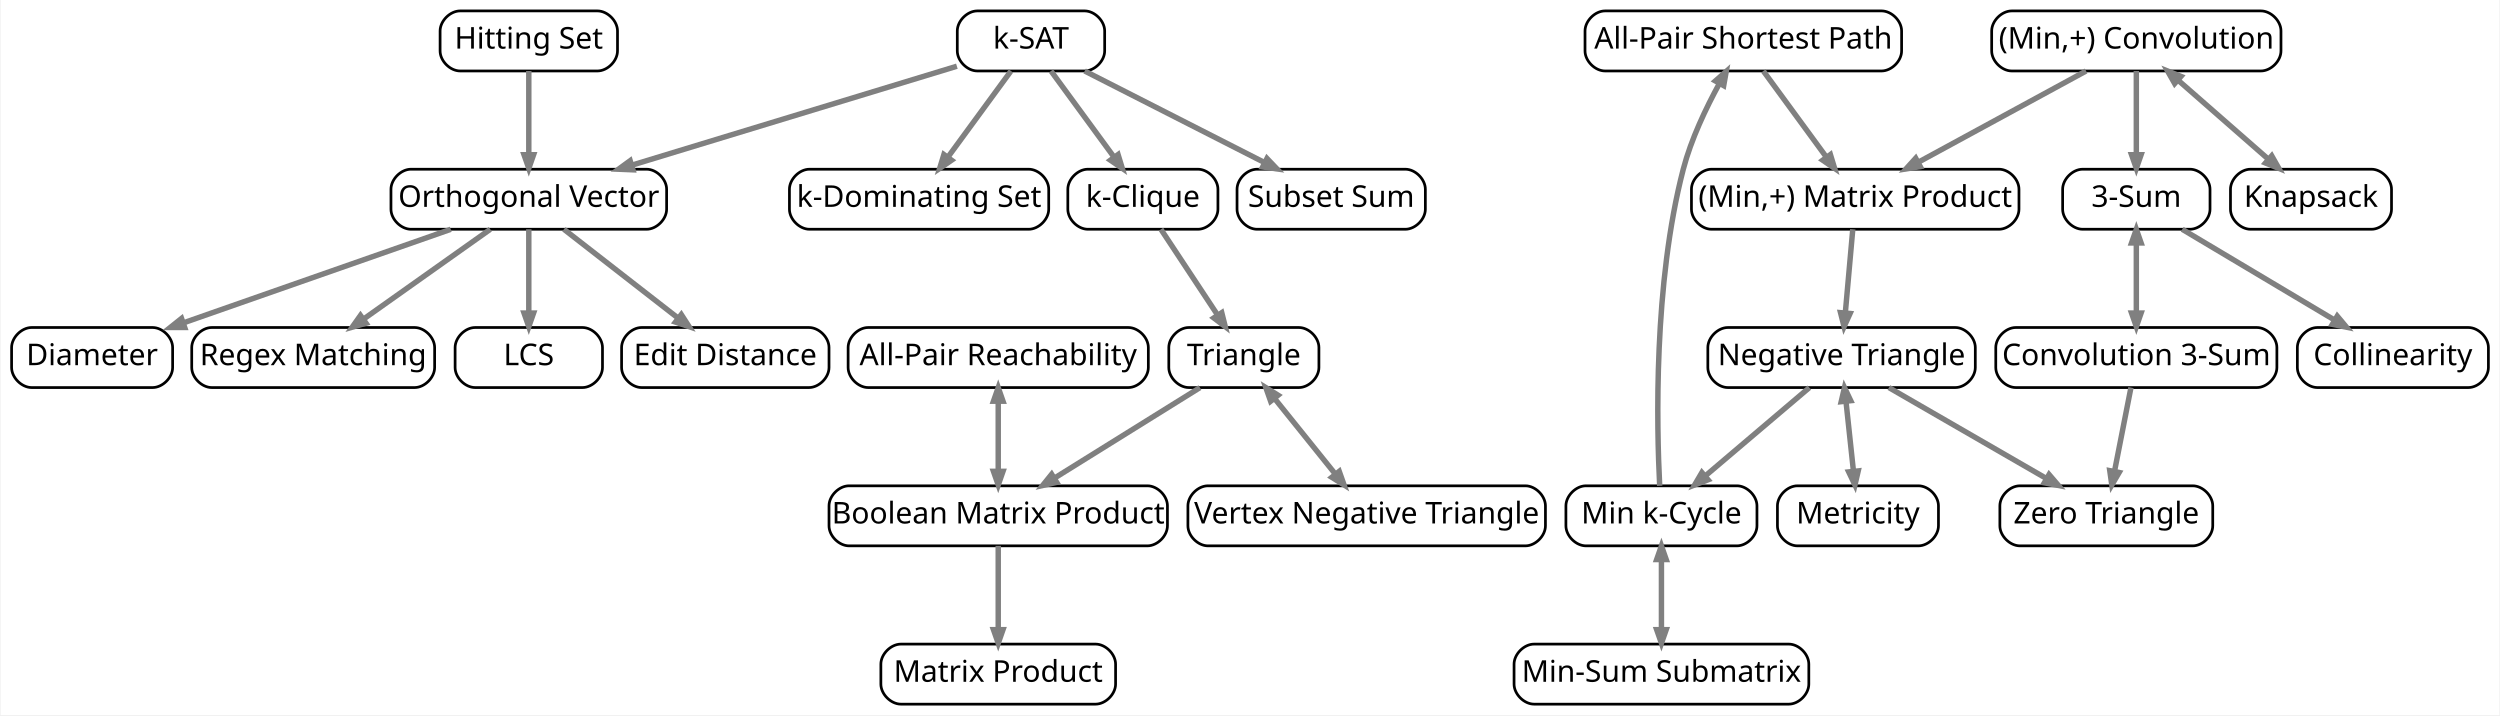
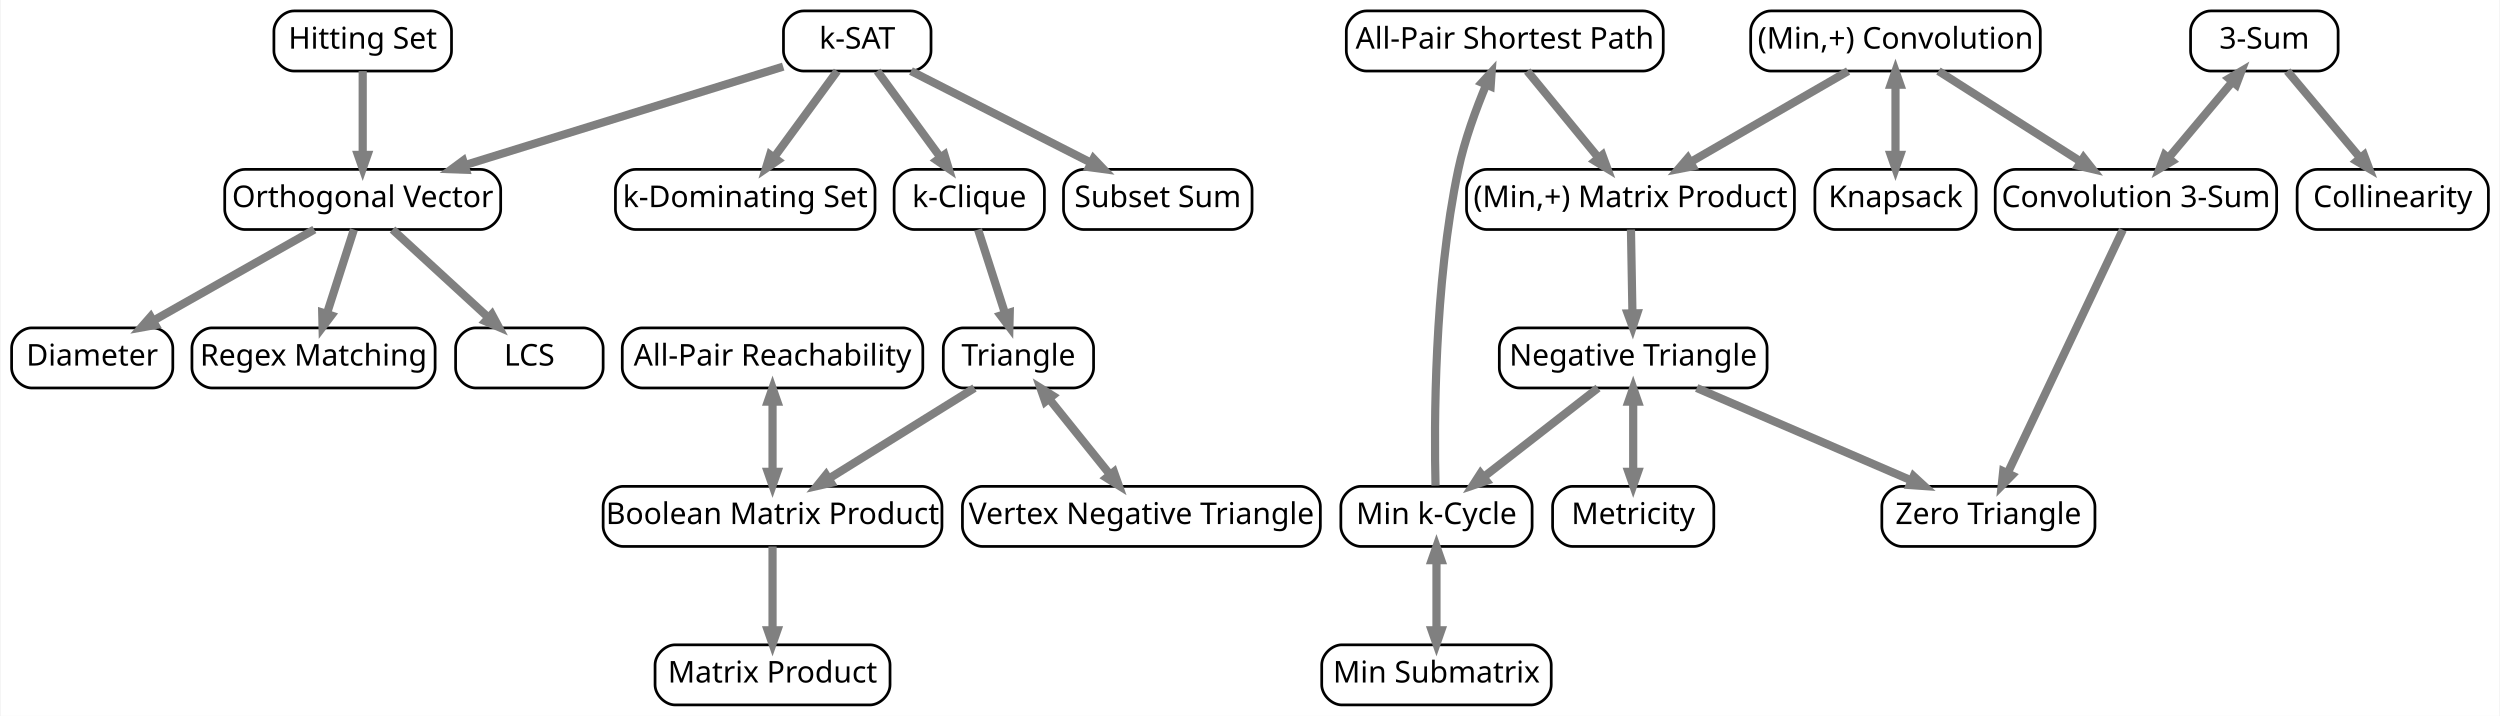
- <svg xmlns="http://www.w3.org/2000/svg" xmlns:xlink="http://www.w3.org/1999/xlink" width="916pt" height="262pt" viewBox="0.00 0.00 915.50 262.00">
+ <svg xmlns="http://www.w3.org/2000/svg" xmlns:xlink="http://www.w3.org/1999/xlink" width="915pt" height="262pt" viewBox="0.00 0.00 914.50 262.00">
  <g id="graph0" class="graph" transform="scale(1 1) rotate(0) translate(4 258)">
-     <polygon fill="white" stroke="transparent" points="-4,4 -4,-258 911.5,-258 911.5,4 -4,4" />
+     <polygon fill="white" stroke="transparent" points="-4,4 -4,-258 910.5,-258 910.5,4 -4,4" />
    <g id="node1" class="node">
-       <path fill="none" stroke="black" d="M393.17,-254C393.17,-254 353.83,-254 353.83,-254 350.17,-254 346.5,-250.33 346.5,-246.67 346.5,-246.67 346.5,-239.33 346.5,-239.33 346.5,-235.67 350.17,-232 353.83,-232 353.83,-232 393.17,-232 393.17,-232 396.83,-232 400.5,-235.67 400.5,-239.33 400.5,-239.33 400.5,-246.67 400.5,-246.67 400.5,-250.33 396.83,-254 393.17,-254" />
-       <text text-anchor="middle" x="373.5" y="-240.2" font-family="Gentium Basic" font-size="11.00">k-SAT</text>
+       <path fill="none" stroke="black" d="M329.17,-254C329.17,-254 289.83,-254 289.83,-254 286.17,-254 282.5,-250.33 282.5,-246.67 282.5,-246.67 282.5,-239.33 282.5,-239.33 282.5,-235.67 286.17,-232 289.83,-232 289.83,-232 329.17,-232 329.17,-232 332.83,-232 336.5,-235.67 336.5,-239.33 336.5,-239.33 336.5,-246.67 336.5,-246.67 336.5,-250.33 332.83,-254 329.17,-254" />
+       <text text-anchor="middle" x="309.5" y="-240.2" font-family="Gentium Basic" font-size="11.00">k-SAT</text>
    </g>
    <g id="node2" class="node">
-       <path fill="none" stroke="black" d="M232.67,-196C232.67,-196 146.33,-196 146.33,-196 142.67,-196 139,-192.33 139,-188.67 139,-188.67 139,-181.33 139,-181.33 139,-177.67 142.67,-174 146.33,-174 146.33,-174 232.67,-174 232.67,-174 236.33,-174 240,-177.67 240,-181.33 240,-181.33 240,-188.67 240,-188.67 240,-192.33 236.33,-196 232.67,-196" />
-       <text text-anchor="middle" x="189.5" y="-182.2" font-family="Gentium Basic" font-size="11.00">Orthogonal Vector</text>
+       <path fill="none" stroke="black" d="M171.67,-196C171.67,-196 85.33,-196 85.33,-196 81.67,-196 78,-192.33 78,-188.67 78,-188.67 78,-181.33 78,-181.33 78,-177.67 81.67,-174 85.33,-174 85.33,-174 171.67,-174 171.67,-174 175.33,-174 179,-177.67 179,-181.33 179,-181.33 179,-188.67 179,-188.67 179,-192.33 175.33,-196 171.67,-196" />
+       <text text-anchor="middle" x="128.5" y="-182.2" font-family="Gentium Basic" font-size="11.00">Orthogonal Vector</text>
    </g>
    <g id="edge1" class="edge">
-       <path fill="none" stroke="grey" stroke-width="2" d="M346.35,-233.74C314.91,-224.17 262.9,-208.34 227.47,-197.55" />
-       <polygon fill="grey" stroke="grey" stroke-width="2" points="227.66,-195.78 222.36,-196 226.64,-199.13 227.66,-195.78" />
+       <path fill="none" stroke="grey" stroke-width="3" d="M282.4,-233.62C251.48,-224.05 200.7,-208.34 165.99,-197.6" />
+       <polygon fill="grey" stroke="grey" stroke-width="3" points="166.29,-195.86 160.99,-196.05 165.25,-199.2 166.29,-195.86" />
    </g>
    <g id="node5" class="node">
-       <path fill="none" stroke="black" d="M372.67,-196C372.67,-196 292.33,-196 292.33,-196 288.67,-196 285,-192.33 285,-188.67 285,-188.67 285,-181.33 285,-181.33 285,-177.67 288.67,-174 292.33,-174 292.33,-174 372.67,-174 372.67,-174 376.33,-174 380,-177.67 380,-181.33 380,-181.33 380,-188.67 380,-188.67 380,-192.33 376.33,-196 372.67,-196" />
-       <text text-anchor="middle" x="332.5" y="-182.2" font-family="Gentium Basic" font-size="11.00">k-Dominating Set</text>
+       <path fill="none" stroke="black" d="M308.67,-196C308.67,-196 228.33,-196 228.33,-196 224.67,-196 221,-192.33 221,-188.67 221,-188.67 221,-181.33 221,-181.33 221,-177.67 224.67,-174 228.33,-174 228.33,-174 308.67,-174 308.67,-174 312.33,-174 316,-177.67 316,-181.33 316,-181.33 316,-188.67 316,-188.67 316,-192.33 312.33,-196 308.67,-196" />
+       <text text-anchor="middle" x="268.5" y="-182.2" font-family="Gentium Basic" font-size="11.00">k-Dominating Set</text>
    </g>
    <g id="edge2" class="edge">
-       <path fill="none" stroke="grey" stroke-width="2" d="M366.17,-231.99C359.72,-223.18 350.26,-210.25 343,-200.34" />
-       <polygon fill="grey" stroke="grey" stroke-width="2" points="344.41,-199.3 340.04,-196.3 341.59,-201.37 344.41,-199.3" />
+       <path fill="none" stroke="grey" stroke-width="3" d="M302.17,-231.99C295.72,-223.18 286.26,-210.25 279,-200.34" />
+       <polygon fill="grey" stroke="grey" stroke-width="3" points="280.41,-199.3 276.04,-196.3 277.59,-201.37 280.41,-199.3" />
    </g>
    <g id="node6" class="node">
-       <path fill="none" stroke="black" d="M434.67,-196C434.67,-196 394.33,-196 394.33,-196 390.67,-196 387,-192.33 387,-188.67 387,-188.67 387,-181.33 387,-181.33 387,-177.67 390.67,-174 394.33,-174 394.33,-174 434.67,-174 434.67,-174 438.33,-174 442,-177.67 442,-181.33 442,-181.33 442,-188.67 442,-188.67 442,-192.33 438.33,-196 434.67,-196" />
-       <text text-anchor="middle" x="414.5" y="-182.2" font-family="Gentium Basic" font-size="11.00">k-Clique</text>
+       <path fill="none" stroke="black" d="M370.67,-196C370.67,-196 330.33,-196 330.33,-196 326.67,-196 323,-192.33 323,-188.67 323,-188.67 323,-181.33 323,-181.33 323,-177.67 326.67,-174 330.33,-174 330.33,-174 370.67,-174 370.67,-174 374.33,-174 378,-177.67 378,-181.33 378,-181.33 378,-188.67 378,-188.67 378,-192.33 374.33,-196 370.67,-196" />
+       <text text-anchor="middle" x="350.5" y="-182.2" font-family="Gentium Basic" font-size="11.00">k-Clique</text>
    </g>
    <g id="edge3" class="edge">
-       <path fill="none" stroke="grey" stroke-width="2" d="M380.83,-231.99C387.28,-223.18 396.74,-210.25 404,-200.34" />
-       <polygon fill="grey" stroke="grey" stroke-width="2" points="405.41,-201.37 406.96,-196.3 402.59,-199.3 405.41,-201.37" />
+       <path fill="none" stroke="grey" stroke-width="3" d="M316.83,-231.99C323.28,-223.18 332.74,-210.25 340,-200.34" />
+       <polygon fill="grey" stroke="grey" stroke-width="3" points="341.41,-201.37 342.96,-196.3 338.59,-199.3 341.41,-201.37" />
    </g>
    <g id="node7" class="node">
-       <path fill="none" stroke="black" d="M510.67,-196C510.67,-196 456.33,-196 456.33,-196 452.67,-196 449,-192.33 449,-188.67 449,-188.67 449,-181.33 449,-181.33 449,-177.67 452.67,-174 456.33,-174 456.33,-174 510.67,-174 510.67,-174 514.33,-174 518,-177.67 518,-181.33 518,-181.33 518,-188.67 518,-188.67 518,-192.33 514.33,-196 510.67,-196" />
-       <text text-anchor="middle" x="483.5" y="-182.2" font-family="Gentium Basic" font-size="11.00">Subset Sum</text>
+       <path fill="none" stroke="black" d="M446.67,-196C446.67,-196 392.33,-196 392.33,-196 388.67,-196 385,-192.33 385,-188.67 385,-188.67 385,-181.33 385,-181.33 385,-177.67 388.67,-174 392.33,-174 392.33,-174 446.67,-174 446.67,-174 450.33,-174 454,-177.67 454,-181.33 454,-181.33 454,-188.67 454,-188.67 454,-192.33 450.33,-196 446.67,-196" />
+       <text text-anchor="middle" x="419.5" y="-182.2" font-family="Gentium Basic" font-size="11.00">Subset Sum</text>
    </g>
    <g id="edge4" class="edge">
-       <path fill="none" stroke="grey" stroke-width="2" d="M393.17,-231.99C411.59,-222.61 439.18,-208.56 459.02,-198.46" />
-       <polygon fill="grey" stroke="grey" stroke-width="2" points="459.97,-199.94 463.63,-196.11 458.38,-196.82 459.97,-199.94" />
+       <path fill="none" stroke="grey" stroke-width="3" d="M329.17,-231.99C347.59,-222.61 375.18,-208.56 395.02,-198.46" />
+       <polygon fill="grey" stroke="grey" stroke-width="3" points="395.97,-199.94 399.63,-196.11 394.38,-196.82 395.97,-199.94" />
    </g>
    <g id="node10" class="node">
      <path fill="none" stroke="black" d="M51.67,-138C51.67,-138 7.33,-138 7.33,-138 3.67,-138 0,-134.33 0,-130.67 0,-130.67 0,-123.33 0,-123.33 0,-119.67 3.67,-116 7.33,-116 7.33,-116 51.67,-116 51.67,-116 55.33,-116 59,-119.67 59,-123.33 59,-123.33 59,-130.67 59,-130.67 59,-134.33 55.33,-138 51.67,-138" />
      <text text-anchor="middle" x="29.5" y="-124.2" font-family="Gentium Basic" font-size="11.00">Diameter</text>
    </g>
    <g id="edge7" class="edge">
      <g id="a_edge7">
        <a xlink:href="OV-diameter" target="_top">
-           <path fill="none" stroke="grey" stroke-width="2" d="M160.9,-173.99C133.45,-164.38 92.01,-149.88 63.03,-139.73" />
-           <polygon fill="grey" stroke="grey" stroke-width="2" points="63.42,-138.02 58.13,-138.02 62.27,-141.32 63.42,-138.02" />
+           <path fill="none" stroke="grey" stroke-width="3" d="M110.8,-173.99C94.29,-164.65 69.6,-150.68 51.76,-140.59" />
+           <polygon fill="grey" stroke="grey" stroke-width="3" points="52.59,-139.05 47.38,-138.11 50.87,-142.1 52.59,-139.05" />
        </a>
      </g>
    </g>
    <g id="node11" class="node">
      <path fill="none" stroke="black" d="M147.67,-138C147.67,-138 73.33,-138 73.33,-138 69.67,-138 66,-134.33 66,-130.67 66,-130.67 66,-123.33 66,-123.33 66,-119.67 69.67,-116 73.33,-116 73.33,-116 147.67,-116 147.67,-116 151.33,-116 155,-119.67 155,-123.33 155,-123.33 155,-130.67 155,-130.67 155,-134.33 151.33,-138 147.67,-138" />
      <text text-anchor="middle" x="110.5" y="-124.2" font-family="Gentium Basic" font-size="11.00">Regex Matching</text>
    </g>
    <g id="edge8" class="edge">
      <g id="a_edge8">
        <a xlink:href="OV-regex" target="_top">
-           <path fill="none" stroke="grey" stroke-width="2" d="M175.38,-173.99C162.43,-164.81 143.16,-151.15 128.99,-141.11" />
-           <polygon fill="grey" stroke="grey" stroke-width="2" points="129.86,-139.58 124.77,-138.11 127.83,-142.43 129.86,-139.58" />
+           <path fill="none" stroke="grey" stroke-width="3" d="M125.28,-173.99C122.53,-165.42 118.52,-152.94 115.37,-143.15" />
+           <polygon fill="grey" stroke="grey" stroke-width="3" points="117.01,-142.53 113.81,-138.3 113.68,-143.6 117.01,-142.53" />
        </a>
      </g>
    </g>
    <g id="node12" class="node">
      <path fill="none" stroke="black" d="M209.17,-138C209.17,-138 169.83,-138 169.83,-138 166.17,-138 162.5,-134.33 162.5,-130.67 162.5,-130.67 162.5,-123.33 162.5,-123.33 162.5,-119.67 166.17,-116 169.83,-116 169.83,-116 209.17,-116 209.17,-116 212.83,-116 216.5,-119.67 216.5,-123.33 216.5,-123.33 216.5,-130.67 216.5,-130.67 216.5,-134.33 212.83,-138 209.17,-138" />
      <text text-anchor="middle" x="189.5" y="-124.2" font-family="Gentium Basic" font-size="11.00">LCS</text>
    </g>
    <g id="edge9" class="edge">
-       <path fill="none" stroke="grey" stroke-width="2" d="M189.5,-173.99C189.5,-165.49 189.5,-153.17 189.5,-143.42" />
-       <polygon fill="grey" stroke="grey" stroke-width="2" points="191.25,-143.3 189.5,-138.3 187.75,-143.3 191.25,-143.3" />
+       <path fill="none" stroke="grey" stroke-width="3" d="M139.41,-173.99C149.17,-165.02 163.59,-151.79 174.45,-141.82" />
+       <polygon fill="grey" stroke="grey" stroke-width="3" points="175.78,-142.97 178.28,-138.3 173.41,-140.4 175.78,-142.97" />
+     </g>
+     <g id="node3" class="node">
+       <path fill="none" stroke="black" d="M597.17,-254C597.17,-254 495.83,-254 495.83,-254 492.17,-254 488.5,-250.33 488.5,-246.67 488.5,-246.67 488.5,-239.33 488.5,-239.33 488.5,-235.67 492.17,-232 495.83,-232 495.83,-232 597.17,-232 597.17,-232 600.83,-232 604.5,-235.67 604.5,-239.33 604.5,-239.33 604.5,-246.67 604.5,-246.67 604.5,-250.33 600.83,-254 597.17,-254" />
+       <text text-anchor="middle" x="546.5" y="-240.2" font-family="Gentium Basic" font-size="11.00">All-Pair Shortest Path</text>
+     </g>
+     <g id="node15" class="node">
+       <path fill="none" stroke="black" d="M645.17,-196C645.17,-196 539.83,-196 539.83,-196 536.17,-196 532.5,-192.33 532.5,-188.67 532.5,-188.67 532.5,-181.33 532.5,-181.33 532.5,-177.67 536.17,-174 539.83,-174 539.83,-174 645.17,-174 645.17,-174 648.83,-174 652.5,-177.67 652.5,-181.33 652.5,-181.33 652.5,-188.67 652.5,-188.67 652.5,-192.33 648.83,-196 645.17,-196" />
+       <text text-anchor="middle" x="592.5" y="-182.2" font-family="Gentium Basic" font-size="11.00">(Min,+) Matrix Product</text>
+     </g>
+     <g id="edge10" class="edge">
+       <g id="a_edge10">
+         <a xlink:href="APSP-minplus" target="_top">
+           <path fill="none" stroke="grey" stroke-width="3" d="M554.72,-231.99C561.96,-223.18 572.58,-210.25 580.72,-200.34" />
+           <polygon fill="grey" stroke="grey" stroke-width="3" points="582.21,-201.28 584.04,-196.3 579.51,-199.06 582.21,-201.28" />
+         </a>
+       </g>
+     </g>
+     <g id="node4" class="node">
+       <path fill="none" stroke="black" d="M844.17,-254C844.17,-254 804.83,-254 804.83,-254 801.17,-254 797.5,-250.33 797.5,-246.67 797.5,-246.67 797.5,-239.33 797.5,-239.33 797.5,-235.67 801.17,-232 804.83,-232 804.83,-232 844.17,-232 844.17,-232 847.83,-232 851.5,-235.67 851.5,-239.33 851.5,-239.33 851.5,-246.67 851.5,-246.67 851.5,-250.33 847.83,-254 844.17,-254" />
+       <text text-anchor="middle" x="824.5" y="-240.2" font-family="Gentium Basic" font-size="11.00">3-Sum</text>
+     </g>
+     <g id="node25" class="node">
+       <path fill="none" stroke="black" d="M821.67,-196C821.67,-196 733.33,-196 733.33,-196 729.67,-196 726,-192.33 726,-188.67 726,-188.67 726,-181.33 726,-181.33 726,-177.67 729.67,-174 733.33,-174 733.33,-174 821.67,-174 821.67,-174 825.33,-174 829,-177.67 829,-181.33 829,-181.33 829,-188.67 829,-188.67 829,-192.33 825.33,-196 821.67,-196" />
+       <text text-anchor="middle" x="777.5" y="-182.2" font-family="Gentium Basic" font-size="11.00">Convolution 3-Sum</text>
+     </g>
+     <g id="edge21" class="edge">
+       <g id="a_edge21">
+         <a xlink:href="3sum-conv3sum" target="_top">
+           <path fill="none" stroke="grey" stroke-width="3" d="M812.73,-227.98C805.64,-219.53 796.62,-208.78 789.48,-200.28" />
+           <polygon fill="grey" stroke="grey" stroke-width="3" points="811.54,-229.28 816.1,-231.99 814.22,-227.03 811.54,-229.28" />
+           <polygon fill="grey" stroke="grey" stroke-width="3" points="790.7,-199.01 786.15,-196.3 788.02,-201.26 790.7,-199.01" />
+         </a>
+       </g>
+     </g>
+     <g id="node26" class="node">
+       <path fill="none" stroke="black" d="M899.17,-196C899.17,-196 843.83,-196 843.83,-196 840.17,-196 836.5,-192.33 836.5,-188.67 836.5,-188.67 836.5,-181.33 836.5,-181.33 836.5,-177.67 840.17,-174 843.83,-174 843.83,-174 899.17,-174 899.17,-174 902.83,-174 906.5,-177.67 906.5,-181.33 906.5,-181.33 906.5,-188.67 906.5,-188.67 906.5,-192.33 902.83,-196 899.17,-196" />
+       <text text-anchor="middle" x="871.5" y="-182.2" font-family="Gentium Basic" font-size="11.00">Collinearity</text>
+     </g>
+     <g id="edge22" class="edge">
+       <g id="a_edge22">
+         <a xlink:href="3sum-collinearity" target="_top">
+           <path fill="none" stroke="grey" stroke-width="3" d="M832.9,-231.99C840.3,-223.18 851.15,-210.25 859.46,-200.34" />
+           <polygon fill="grey" stroke="grey" stroke-width="3" points="860.98,-201.26 862.85,-196.3 858.3,-199.01 860.98,-201.26" />
+         </a>
+       </g>
+     </g>
+     <g id="node17" class="node">
+       <path fill="none" stroke="black" d="M388.67,-138C388.67,-138 348.33,-138 348.33,-138 344.67,-138 341,-134.33 341,-130.67 341,-130.67 341,-123.33 341,-123.33 341,-119.67 344.67,-116 348.33,-116 348.33,-116 388.67,-116 388.67,-116 392.33,-116 396,-119.67 396,-123.33 396,-123.33 396,-130.67 396,-130.67 396,-134.33 392.33,-138 388.67,-138" />
+       <text text-anchor="middle" x="368.5" y="-124.2" font-family="Gentium Basic" font-size="11.00">Triangle</text>
+     </g>
+     <g id="edge5" class="edge">
+       <path fill="none" stroke="grey" stroke-width="3" d="M353.72,-173.99C356.47,-165.42 360.48,-152.94 363.63,-143.15" />
+       <polygon fill="grey" stroke="grey" stroke-width="3" points="365.32,-143.6 365.19,-138.3 361.99,-142.53 365.32,-143.6" />
+     </g>
+     <g id="node8" class="node">
+       <path fill="none" stroke="black" d="M711.67,-196C711.67,-196 667.33,-196 667.33,-196 663.67,-196 660,-192.33 660,-188.67 660,-188.67 660,-181.33 660,-181.33 660,-177.67 663.67,-174 667.33,-174 667.33,-174 711.67,-174 711.67,-174 715.33,-174 719,-177.67 719,-181.33 719,-181.33 719,-188.67 719,-188.67 719,-192.33 715.33,-196 711.67,-196" />
+       <text text-anchor="middle" x="689.5" y="-182.2" font-family="Gentium Basic" font-size="11.00">Knapsack</text>
+     </g>
+     <g id="node9" class="node">
+       <path fill="none" stroke="black" d="M153.67,-254C153.67,-254 103.33,-254 103.33,-254 99.67,-254 96,-250.33 96,-246.67 96,-246.67 96,-239.33 96,-239.33 96,-235.67 99.67,-232 103.33,-232 103.33,-232 153.67,-232 153.67,-232 157.33,-232 161,-235.67 161,-239.33 161,-239.33 161,-246.67 161,-246.67 161,-250.33 157.33,-254 153.67,-254" />
+       <text text-anchor="middle" x="128.5" y="-240.2" font-family="Gentium Basic" font-size="11.00">Hitting Set</text>
+     </g>
+     <g id="edge6" class="edge">
+       <path fill="none" stroke="grey" stroke-width="3" d="M128.5,-231.99C128.5,-223.49 128.5,-211.17 128.5,-201.42" />
+       <polygon fill="grey" stroke="grey" stroke-width="3" points="130.25,-201.3 128.5,-196.3 126.75,-201.3 130.25,-201.3" />
    </g>
    <g id="node13" class="node">
-       <path fill="none" stroke="black" d="M292.17,-138C292.17,-138 230.83,-138 230.83,-138 227.17,-138 223.5,-134.33 223.5,-130.67 223.5,-130.67 223.5,-123.33 223.5,-123.33 223.5,-119.67 227.17,-116 230.83,-116 230.83,-116 292.17,-116 292.17,-116 295.83,-116 299.5,-119.67 299.5,-123.33 299.5,-123.33 299.5,-130.67 299.5,-130.67 299.5,-134.33 295.83,-138 292.17,-138" />
-       <text text-anchor="middle" x="261.5" y="-124.2" font-family="Gentium Basic" font-size="11.00">Edit Distance</text>
-     </g>
-     <g id="edge10" class="edge">
-       <path fill="none" stroke="grey" stroke-width="2" d="M202.37,-173.99C214,-164.94 231.21,-151.56 244.07,-141.55" />
-       <polygon fill="grey" stroke="grey" stroke-width="2" points="245.38,-142.75 248.25,-138.3 243.23,-139.99 245.38,-142.75" />
-     </g>
-     <g id="node3" class="node">
-       <path fill="none" stroke="black" d="M685.17,-254C685.17,-254 583.83,-254 583.83,-254 580.17,-254 576.5,-250.33 576.5,-246.67 576.5,-246.67 576.5,-239.33 576.5,-239.33 576.5,-235.67 580.17,-232 583.83,-232 583.83,-232 685.17,-232 685.17,-232 688.83,-232 692.5,-235.67 692.5,-239.33 692.5,-239.33 692.5,-246.67 692.5,-246.67 692.5,-250.33 688.83,-254 685.17,-254" />
-       <text text-anchor="middle" x="634.5" y="-240.2" font-family="Gentium Basic" font-size="11.00">All-Pair Shortest Path</text>
-     </g>
-     <g id="node16" class="node">
-       <path fill="none" stroke="black" d="M728.17,-196C728.17,-196 622.83,-196 622.83,-196 619.17,-196 615.5,-192.33 615.5,-188.67 615.5,-188.67 615.5,-181.33 615.5,-181.33 615.5,-177.67 619.17,-174 622.83,-174 622.83,-174 728.17,-174 728.17,-174 731.83,-174 735.5,-177.67 735.5,-181.33 735.5,-181.33 735.5,-188.67 735.5,-188.67 735.5,-192.33 731.83,-196 728.17,-196" />
-       <text text-anchor="middle" x="675.5" y="-182.2" font-family="Gentium Basic" font-size="11.00">(Min,+) Matrix Product</text>
+       <path fill="none" stroke="black" d="M314.17,-22C314.17,-22 242.83,-22 242.83,-22 239.17,-22 235.5,-18.33 235.5,-14.67 235.5,-14.67 235.5,-7.33 235.5,-7.33 235.5,-3.67 239.17,0 242.83,0 242.83,0 314.17,0 314.17,0 317.83,0 321.5,-3.67 321.5,-7.33 321.5,-7.33 321.5,-14.67 321.5,-14.67 321.5,-18.33 317.83,-22 314.17,-22" />
+       <text text-anchor="middle" x="278.5" y="-8.2" font-family="Gentium Basic" font-size="11.00">Matrix Product</text>
+     </g>
+     <g id="node14" class="node">
+       <path fill="none" stroke="black" d="M333.17,-80C333.17,-80 223.83,-80 223.83,-80 220.17,-80 216.5,-76.33 216.5,-72.67 216.5,-72.67 216.5,-65.33 216.5,-65.33 216.5,-61.67 220.17,-58 223.83,-58 223.83,-58 333.17,-58 333.17,-58 336.83,-58 340.5,-61.67 340.5,-65.33 340.5,-65.33 340.5,-72.67 340.5,-72.67 340.5,-76.33 336.83,-80 333.17,-80" />
+       <text text-anchor="middle" x="278.5" y="-66.2" font-family="Gentium Basic" font-size="11.00">Boolean Matrix Product</text>
+     </g>
+     <g id="edge20" class="edge">
+       <g id="a_edge20">
+         <a xlink:href="BMM-MM" target="_top">
+           <path fill="none" stroke="grey" stroke-width="3" d="M278.5,-57.99C278.5,-49.49 278.5,-37.17 278.5,-27.42" />
+           <polygon fill="grey" stroke="grey" stroke-width="3" points="280.25,-27.3 278.5,-22.3 276.75,-27.3 280.25,-27.3" />
+         </a>
+       </g>
+     </g>
+     <g id="node19" class="node">
+       <path fill="none" stroke="black" d="M635.17,-138C635.17,-138 551.83,-138 551.83,-138 548.17,-138 544.5,-134.33 544.5,-130.67 544.5,-130.67 544.5,-123.33 544.5,-123.33 544.5,-119.67 548.17,-116 551.83,-116 551.83,-116 635.17,-116 635.17,-116 638.83,-116 642.5,-119.67 642.5,-123.33 642.5,-123.33 642.5,-130.67 642.5,-130.67 642.5,-134.33 638.83,-138 635.17,-138" />
+       <text text-anchor="middle" x="593.5" y="-124.2" font-family="Gentium Basic" font-size="11.00">Negative Triangle</text>
    </g>
    <g id="edge11" class="edge">
      <g id="a_edge11">
-         <a xlink:href="APSP-minplus" target="_top">
-           <path fill="none" stroke="grey" stroke-width="2" d="M641.83,-231.99C648.28,-223.18 657.74,-210.25 665,-200.34" />
-           <polygon fill="grey" stroke="grey" stroke-width="2" points="666.41,-201.37 667.96,-196.3 663.59,-199.3 666.41,-201.37" />
-         </a>
-       </g>
-     </g>
-     <g id="node4" class="node">
-       <path fill="none" stroke="black" d="M798.17,-196C798.17,-196 758.83,-196 758.83,-196 755.17,-196 751.5,-192.33 751.5,-188.67 751.5,-188.67 751.5,-181.33 751.5,-181.33 751.5,-177.67 755.17,-174 758.83,-174 758.83,-174 798.17,-174 798.17,-174 801.83,-174 805.5,-177.67 805.5,-181.33 805.5,-181.33 805.5,-188.67 805.5,-188.67 805.5,-192.33 801.83,-196 798.17,-196" />
-       <text text-anchor="middle" x="778.5" y="-182.2" font-family="Gentium Basic" font-size="11.00">3-Sum</text>
-     </g>
-     <g id="node26" class="node">
-       <path fill="none" stroke="black" d="M822.67,-138C822.67,-138 734.33,-138 734.33,-138 730.67,-138 727,-134.33 727,-130.67 727,-130.67 727,-123.33 727,-123.33 727,-119.67 730.67,-116 734.33,-116 734.33,-116 822.67,-116 822.67,-116 826.33,-116 830,-119.67 830,-123.33 830,-123.33 830,-130.67 830,-130.67 830,-134.33 826.33,-138 822.67,-138" />
-       <text text-anchor="middle" x="778.5" y="-124.2" font-family="Gentium Basic" font-size="11.00">Convolution 3-Sum</text>
-     </g>
-     <g id="edge22" class="edge">
-       <g id="a_edge22">
-         <a xlink:href="3sum-conv3sum" target="_top">
-           <path fill="none" stroke="grey" stroke-width="2" d="M778.5,-168.92C778.5,-161.04 778.5,-151.42 778.5,-143.48" />
-           <polygon fill="grey" stroke="grey" stroke-width="2" points="776.75,-168.99 778.5,-173.99 780.25,-168.99 776.75,-168.99" />
-           <polygon fill="grey" stroke="grey" stroke-width="2" points="780.25,-143.3 778.5,-138.3 776.75,-143.3 780.25,-143.3" />
-         </a>
-       </g>
-     </g>
-     <g id="node27" class="node">
-       <path fill="none" stroke="black" d="M900.17,-138C900.17,-138 844.83,-138 844.83,-138 841.17,-138 837.5,-134.33 837.5,-130.67 837.5,-130.67 837.5,-123.33 837.5,-123.33 837.5,-119.67 841.17,-116 844.83,-116 844.83,-116 900.17,-116 900.17,-116 903.83,-116 907.5,-119.67 907.5,-123.33 907.5,-123.33 907.5,-130.67 907.5,-130.67 907.5,-134.33 903.83,-138 900.17,-138" />
-       <text text-anchor="middle" x="872.5" y="-124.2" font-family="Gentium Basic" font-size="11.00">Collinearity</text>
+         <a xlink:href="minplus-negtriangle" target="_top">
+           <path fill="none" stroke="grey" stroke-width="3" d="M592.68,-173.99C592.83,-165.49 593.05,-153.17 593.22,-143.42" />
+           <polygon fill="grey" stroke="grey" stroke-width="3" points="594.98,-143.33 593.32,-138.3 591.48,-143.27 594.98,-143.33" />
+         </a>
+       </g>
+     </g>
+     <g id="node16" class="node">
+       <path fill="none" stroke="black" d="M735.17,-254C735.17,-254 643.83,-254 643.83,-254 640.17,-254 636.5,-250.33 636.5,-246.67 636.5,-246.67 636.5,-239.33 636.5,-239.33 636.5,-235.67 640.17,-232 643.83,-232 643.83,-232 735.17,-232 735.17,-232 738.83,-232 742.5,-235.67 742.5,-239.33 742.5,-239.33 742.5,-246.67 742.5,-246.67 742.5,-250.33 738.83,-254 735.17,-254" />
+       <text text-anchor="middle" x="689.5" y="-240.2" font-family="Gentium Basic" font-size="11.00">(Min,+) Convolution</text>
+     </g>
+     <g id="edge26" class="edge">
+       <g id="a_edge26">
+         <a xlink:href="minplusconv-knapsack" target="_top">
+           <path fill="none" stroke="grey" stroke-width="3" d="M689.5,-226.92C689.5,-219.04 689.5,-209.42 689.5,-201.48" />
+           <polygon fill="grey" stroke="grey" stroke-width="3" points="687.75,-226.99 689.5,-231.99 691.25,-226.99 687.75,-226.99" />
+           <polygon fill="grey" stroke="grey" stroke-width="3" points="691.25,-201.3 689.5,-196.3 687.75,-201.3 691.25,-201.3" />
+         </a>
+       </g>
+     </g>
+     <g id="edge25" class="edge">
+       <g id="a_edge25">
+         <a xlink:href="minplusconv-minplus" target="_top">
+           <path fill="none" stroke="grey" stroke-width="3" d="M672.16,-231.99C656.12,-222.73 632.2,-208.92 614.75,-198.85" />
+           <polygon fill="grey" stroke="grey" stroke-width="3" points="615.22,-197.1 610.02,-196.11 613.47,-200.13 615.22,-197.1" />
+         </a>
+       </g>
+     </g>
+     <g id="edge24" class="edge">
+       <g id="a_edge24">
+         <a xlink:href="minplusconv-conv3sum" target="_top">
+           <path fill="none" stroke="grey" stroke-width="3" d="M705.23,-231.99C719.78,-222.73 741.49,-208.92 757.31,-198.85" />
+           <polygon fill="grey" stroke="grey" stroke-width="3" points="758.33,-200.27 761.61,-196.11 756.45,-197.32 758.33,-200.27" />
+         </a>
+       </g>
+     </g>
+     <g id="edge18" class="edge">
+       <g id="a_edge18">
+         <a xlink:href="triangle-BMM" target="_top">
+           <path fill="none" stroke="grey" stroke-width="3" d="M352.41,-115.99C337.53,-106.73 315.33,-92.92 299.15,-82.85" />
+           <polygon fill="grey" stroke="grey" stroke-width="3" points="299.92,-81.27 294.75,-80.11 298.08,-84.24 299.92,-81.27" />
+         </a>
+       </g>
+     </g>
+     <g id="node18" class="node">
+       <path fill="none" stroke="black" d="M471.67,-80C471.67,-80 355.33,-80 355.33,-80 351.67,-80 348,-76.33 348,-72.67 348,-72.67 348,-65.33 348,-65.33 348,-61.67 351.67,-58 355.33,-58 355.33,-58 471.67,-58 471.67,-58 475.33,-58 479,-61.67 479,-65.33 479,-65.33 479,-72.67 479,-72.67 479,-76.33 475.33,-80 471.67,-80" />
+       <text text-anchor="middle" x="413.5" y="-66.2" font-family="Gentium Basic" font-size="11.00">Vertex Negative Triangle</text>
+     </g>
+     <g id="edge17" class="edge">
+       <g id="a_edge17">
+         <a xlink:href="triangle-vnegtriangle" target="_top">
+           <path fill="none" stroke="grey" stroke-width="3" d="M379.76,-111.98C386.56,-103.53 395.19,-92.78 402.03,-84.28" />
+           <polygon fill="grey" stroke="grey" stroke-width="3" points="378.31,-110.99 376.55,-115.99 381.04,-113.19 378.31,-110.99" />
+           <polygon fill="grey" stroke="grey" stroke-width="3" points="403.45,-85.3 405.22,-80.3 400.72,-83.11 403.45,-85.3" />
+         </a>
+       </g>
+     </g>
+     <g id="node20" class="node">
+       <path fill="none" stroke="black" d="M755.17,-80C755.17,-80 691.83,-80 691.83,-80 688.17,-80 684.5,-76.33 684.5,-72.67 684.5,-72.67 684.5,-65.33 684.5,-65.33 684.5,-61.67 688.17,-58 691.83,-58 691.83,-58 755.17,-58 755.17,-58 758.83,-58 762.5,-61.67 762.5,-65.33 762.5,-65.33 762.5,-72.67 762.5,-72.67 762.5,-76.33 758.83,-80 755.17,-80" />
+       <text text-anchor="middle" x="723.5" y="-66.2" font-family="Gentium Basic" font-size="11.00">Zero Triangle</text>
+     </g>
+     <g id="edge14" class="edge">
+       <g id="a_edge14">
+         <a xlink:href="negtriangle-zerotriangle" target="_top">
+           <path fill="none" stroke="grey" stroke-width="3" d="M616.74,-115.99C638.7,-106.53 671.67,-92.33 695.16,-82.21" />
+           <polygon fill="grey" stroke="grey" stroke-width="3" points="696.12,-83.7 700.02,-80.11 694.74,-80.48 696.12,-83.7" />
+         </a>
+       </g>
+     </g>
+     <g id="node21" class="node">
+       <path fill="none" stroke="black" d="M549.17,-80C549.17,-80 493.83,-80 493.83,-80 490.17,-80 486.5,-76.33 486.5,-72.67 486.5,-72.67 486.5,-65.33 486.5,-65.33 486.5,-61.67 490.17,-58 493.83,-58 493.83,-58 549.17,-58 549.17,-58 552.83,-58 556.5,-61.67 556.5,-65.33 556.5,-65.33 556.5,-72.67 556.5,-72.67 556.5,-76.33 552.83,-80 549.17,-80" />
+       <text text-anchor="middle" x="521.5" y="-66.2" font-family="Gentium Basic" font-size="11.00">Min k-Cycle</text>
+     </g>
+     <g id="edge12" class="edge">
+       <g id="a_edge12">
+         <a xlink:href="negtriangle-mincycle" target="_top">
+           <path fill="none" stroke="grey" stroke-width="3" d="M580.63,-115.99C569,-106.94 551.79,-93.56 538.93,-83.55" />
+           <polygon fill="grey" stroke="grey" stroke-width="3" points="539.77,-81.99 534.75,-80.3 537.62,-84.75 539.77,-81.99" />
+         </a>
+       </g>
+     </g>
+     <g id="node22" class="node">
+       <path fill="none" stroke="black" d="M615.67,-80C615.67,-80 571.33,-80 571.33,-80 567.67,-80 564,-76.33 564,-72.67 564,-72.67 564,-65.33 564,-65.33 564,-61.67 567.67,-58 571.33,-58 571.33,-58 615.67,-58 615.67,-58 619.33,-58 623,-61.67 623,-65.33 623,-65.33 623,-72.67 623,-72.67 623,-76.33 619.33,-80 615.67,-80" />
+       <text text-anchor="middle" x="593.5" y="-66.2" font-family="Gentium Basic" font-size="11.00">Metricity</text>
+     </g>
+     <g id="edge13" class="edge">
+       <g id="a_edge13">
+         <a xlink:href="negtriangle-metric" target="_top">
+           <path fill="none" stroke="grey" stroke-width="3" d="M593.5,-110.92C593.5,-103.04 593.5,-93.42 593.5,-85.48" />
+           <polygon fill="grey" stroke="grey" stroke-width="3" points="591.75,-110.99 593.5,-115.99 595.25,-110.99 591.75,-110.99" />
+           <polygon fill="grey" stroke="grey" stroke-width="3" points="595.25,-85.3 593.5,-80.3 591.75,-85.3 595.25,-85.3" />
+         </a>
+       </g>
+     </g>
+     <g id="edge15" class="edge">
+       <g id="a_edge15">
+         <a xlink:href="mincycle-APSP" target="_top">
+           <path fill="none" stroke="grey" stroke-width="3" d="M521.15,-80.26C520.64,-101.91 520.55,-153.76 529.5,-196 531.76,-206.68 536.02,-218.21 539.72,-227.05" />
+           <polygon fill="grey" stroke="grey" stroke-width="3" points="538.11,-227.75 541.69,-231.66 541.33,-226.38 538.11,-227.75" />
+         </a>
+       </g>
+     </g>
+     <g id="node23" class="node">
+       <path fill="none" stroke="black" d="M556.17,-22C556.17,-22 486.83,-22 486.83,-22 483.17,-22 479.5,-18.33 479.5,-14.67 479.5,-14.67 479.5,-7.33 479.5,-7.33 479.5,-3.67 483.17,0 486.83,0 486.83,0 556.17,0 556.17,0 559.83,0 563.5,-3.67 563.5,-7.33 563.5,-7.33 563.5,-14.67 563.5,-14.67 563.5,-18.33 559.83,-22 556.17,-22" />
+       <text text-anchor="middle" x="521.5" y="-8.2" font-family="Gentium Basic" font-size="11.00">Min Submatrix</text>
+     </g>
+     <g id="edge16" class="edge">
+       <g id="a_edge16">
+         <a xlink:href="mincycle-minsubmatrix" target="_top">
+           <path fill="none" stroke="grey" stroke-width="3" d="M521.5,-52.92C521.5,-45.04 521.5,-35.42 521.5,-27.48" />
+           <polygon fill="grey" stroke="grey" stroke-width="3" points="519.75,-52.99 521.5,-57.99 523.25,-52.99 519.75,-52.99" />
+           <polygon fill="grey" stroke="grey" stroke-width="3" points="523.25,-27.3 521.5,-22.3 519.75,-27.3 523.25,-27.3" />
+         </a>
+       </g>
+     </g>
+     <g id="node24" class="node">
+       <path fill="none" stroke="black" d="M326.17,-138C326.17,-138 230.83,-138 230.83,-138 227.17,-138 223.5,-134.33 223.5,-130.67 223.5,-130.67 223.5,-123.33 223.5,-123.33 223.5,-119.67 227.17,-116 230.83,-116 230.83,-116 326.17,-116 326.17,-116 329.83,-116 333.5,-119.67 333.5,-123.33 333.5,-123.33 333.5,-130.67 333.5,-130.67 333.5,-134.33 329.83,-138 326.17,-138" />
+       <text text-anchor="middle" x="278.5" y="-124.2" font-family="Gentium Basic" font-size="11.00">All-Pair Reachability</text>
+     </g>
+     <g id="edge19" class="edge">
+       <g id="a_edge19">
+         <a xlink:href="reachability-BMM" target="_top">
+           <path fill="none" stroke="grey" stroke-width="3" d="M278.5,-110.92C278.5,-103.04 278.5,-93.42 278.5,-85.48" />
+           <polygon fill="grey" stroke="grey" stroke-width="3" points="276.75,-110.99 278.5,-115.99 280.25,-110.99 276.75,-110.99" />
+           <polygon fill="grey" stroke="grey" stroke-width="3" points="280.25,-85.3 278.5,-80.3 276.75,-85.3 280.25,-85.3" />
+         </a>
+       </g>
    </g>
    <g id="edge23" class="edge">
      <g id="a_edge23">
-         <a xlink:href="3sum-collinearity" target="_top">
-           <path fill="none" stroke="grey" stroke-width="2" d="M795.31,-173.99C810.85,-164.73 834.03,-150.92 850.93,-140.85" />
-           <polygon fill="grey" stroke="grey" stroke-width="2" points="852.12,-142.18 855.52,-138.11 850.33,-139.17 852.12,-142.18" />
-         </a>
-       </g>
-     </g>
-     <g id="node18" class="node">
-       <path fill="none" stroke="black" d="M471.67,-138C471.67,-138 431.33,-138 431.33,-138 427.67,-138 424,-134.33 424,-130.67 424,-130.67 424,-123.33 424,-123.33 424,-119.67 427.67,-116 431.33,-116 431.33,-116 471.67,-116 471.67,-116 475.33,-116 479,-119.67 479,-123.33 479,-123.33 479,-130.67 479,-130.67 479,-134.33 475.33,-138 471.67,-138" />
-       <text text-anchor="middle" x="451.5" y="-124.2" font-family="Gentium Basic" font-size="11.00">Triangle</text>
-     </g>
-     <g id="edge5" class="edge">
-       <path fill="none" stroke="grey" stroke-width="2" d="M421.11,-173.99C426.88,-165.26 435.32,-152.48 441.85,-142.61" />
-       <polygon fill="grey" stroke="grey" stroke-width="2" points="443.4,-143.44 444.69,-138.3 440.48,-141.51 443.4,-143.44" />
-     </g>
-     <g id="node8" class="node">
-       <path fill="none" stroke="black" d="M864.67,-196C864.67,-196 820.33,-196 820.33,-196 816.67,-196 813,-192.33 813,-188.67 813,-188.67 813,-181.33 813,-181.33 813,-177.67 816.67,-174 820.33,-174 820.33,-174 864.67,-174 864.67,-174 868.33,-174 872,-177.67 872,-181.33 872,-181.33 872,-188.67 872,-188.67 872,-192.33 868.33,-196 864.67,-196" />
-       <text text-anchor="middle" x="842.5" y="-182.2" font-family="Gentium Basic" font-size="11.00">Knapsack</text>
-     </g>
-     <g id="node9" class="node">
-       <path fill="none" stroke="black" d="M214.67,-254C214.67,-254 164.33,-254 164.33,-254 160.67,-254 157,-250.33 157,-246.67 157,-246.67 157,-239.33 157,-239.33 157,-235.67 160.67,-232 164.33,-232 164.33,-232 214.67,-232 214.67,-232 218.33,-232 222,-235.67 222,-239.33 222,-239.33 222,-246.67 222,-246.67 222,-250.33 218.33,-254 214.67,-254" />
-       <text text-anchor="middle" x="189.5" y="-240.2" font-family="Gentium Basic" font-size="11.00">Hitting Set</text>
-     </g>
-     <g id="edge6" class="edge">
-       <path fill="none" stroke="grey" stroke-width="2" d="M189.5,-231.99C189.5,-223.49 189.5,-211.17 189.5,-201.42" />
-       <polygon fill="grey" stroke="grey" stroke-width="2" points="191.25,-201.3 189.5,-196.3 187.75,-201.3 191.25,-201.3" />
-     </g>
-     <g id="node14" class="node">
-       <path fill="none" stroke="black" d="M397.17,-22C397.17,-22 325.83,-22 325.83,-22 322.17,-22 318.5,-18.33 318.5,-14.67 318.5,-14.67 318.5,-7.33 318.5,-7.33 318.5,-3.67 322.17,0 325.83,0 325.83,0 397.17,0 397.17,0 400.83,0 404.5,-3.67 404.5,-7.33 404.5,-7.33 404.5,-14.67 404.5,-14.67 404.5,-18.33 400.83,-22 397.17,-22" />
-       <text text-anchor="middle" x="361.5" y="-8.2" font-family="Gentium Basic" font-size="11.00">Matrix Product</text>
-     </g>
-     <g id="node15" class="node">
-       <path fill="none" stroke="black" d="M416.17,-80C416.17,-80 306.83,-80 306.83,-80 303.17,-80 299.5,-76.33 299.5,-72.67 299.5,-72.67 299.5,-65.33 299.5,-65.33 299.5,-61.67 303.17,-58 306.83,-58 306.83,-58 416.17,-58 416.17,-58 419.83,-58 423.5,-61.67 423.5,-65.33 423.5,-65.33 423.5,-72.67 423.5,-72.67 423.5,-76.33 419.83,-80 416.17,-80" />
-       <text text-anchor="middle" x="361.5" y="-66.2" font-family="Gentium Basic" font-size="11.00">Boolean Matrix Product</text>
-     </g>
-     <g id="edge21" class="edge">
-       <g id="a_edge21">
-         <a xlink:href="BMM-MM" target="_top">
-           <path fill="none" stroke="grey" stroke-width="2" d="M361.5,-57.99C361.5,-49.49 361.5,-37.17 361.5,-27.42" />
-           <polygon fill="grey" stroke="grey" stroke-width="2" points="363.25,-27.3 361.5,-22.3 359.75,-27.3 363.25,-27.3" />
-         </a>
-       </g>
-     </g>
-     <g id="node20" class="node">
-       <path fill="none" stroke="black" d="M712.17,-138C712.17,-138 628.83,-138 628.83,-138 625.17,-138 621.5,-134.33 621.5,-130.67 621.5,-130.67 621.5,-123.33 621.5,-123.33 621.5,-119.67 625.17,-116 628.83,-116 628.83,-116 712.17,-116 712.17,-116 715.83,-116 719.5,-119.67 719.5,-123.33 719.5,-123.33 719.5,-130.67 719.5,-130.67 719.5,-134.33 715.83,-138 712.17,-138" />
-       <text text-anchor="middle" x="670.5" y="-124.2" font-family="Gentium Basic" font-size="11.00">Negative Triangle</text>
-     </g>
-     <g id="edge12" class="edge">
-       <g id="a_edge12">
-         <a xlink:href="minplus-negtriangle" target="_top">
-           <path fill="none" stroke="grey" stroke-width="2" d="M674.61,-173.99C673.85,-165.49 672.75,-153.17 671.88,-143.42" />
-           <polygon fill="grey" stroke="grey" stroke-width="2" points="673.61,-143.13 671.42,-138.3 670.12,-143.44 673.61,-143.13" />
-         </a>
-       </g>
-     </g>
-     <g id="node17" class="node">
-       <path fill="none" stroke="black" d="M824.17,-254C824.17,-254 732.83,-254 732.83,-254 729.17,-254 725.5,-250.33 725.5,-246.67 725.5,-246.67 725.5,-239.33 725.5,-239.33 725.5,-235.67 729.17,-232 732.83,-232 732.83,-232 824.17,-232 824.17,-232 827.83,-232 831.5,-235.67 831.5,-239.33 831.5,-239.33 831.5,-246.67 831.5,-246.67 831.5,-250.33 827.83,-254 824.17,-254" />
-       <text text-anchor="middle" x="778.5" y="-240.2" font-family="Gentium Basic" font-size="11.00">(Min,+) Convolution</text>
-     </g>
-     <g id="edge25" class="edge">
-       <path fill="none" stroke="grey" stroke-width="2" d="M778.5,-231.99C778.5,-223.49 778.5,-211.17 778.5,-201.42" />
-       <polygon fill="grey" stroke="grey" stroke-width="2" points="780.25,-201.3 778.5,-196.3 776.75,-201.3 780.25,-201.3" />
-     </g>
-     <g id="edge27" class="edge">
-       <path fill="none" stroke="grey" stroke-width="2" d="M793.92,-228.51C803.91,-219.77 816.88,-208.42 826.9,-199.65" />
-       <polygon fill="grey" stroke="grey" stroke-width="2" points="792.55,-227.38 789.94,-231.99 794.86,-230.01 792.55,-227.38" />
-       <polygon fill="grey" stroke="grey" stroke-width="2" points="828.11,-200.91 830.72,-196.3 825.81,-198.28 828.11,-200.91" />
-     </g>
-     <g id="edge26" class="edge">
-       <path fill="none" stroke="grey" stroke-width="2" d="M760.09,-231.99C742.91,-222.65 717.22,-208.68 698.66,-198.59" />
-       <polygon fill="grey" stroke="grey" stroke-width="2" points="699.33,-196.96 694.1,-196.11 697.66,-200.04 699.33,-196.96" />
-     </g>
-     <g id="edge19" class="edge">
-       <g id="a_edge19">
-         <a xlink:href="triangle-BMM" target="_top">
-           <path fill="none" stroke="grey" stroke-width="2" d="M435.41,-115.99C420.53,-106.73 398.33,-92.92 382.15,-82.85" />
-           <polygon fill="grey" stroke="grey" stroke-width="2" points="382.92,-81.27 377.75,-80.11 381.08,-84.24 382.92,-81.27" />
-         </a>
-       </g>
-     </g>
-     <g id="node19" class="node">
-       <path fill="none" stroke="black" d="M554.67,-80C554.67,-80 438.33,-80 438.33,-80 434.67,-80 431,-76.33 431,-72.67 431,-72.67 431,-65.33 431,-65.33 431,-61.67 434.67,-58 438.33,-58 438.33,-58 554.67,-58 554.67,-58 558.33,-58 562,-61.67 562,-65.33 562,-65.33 562,-72.67 562,-72.67 562,-76.33 558.33,-80 554.67,-80" />
-       <text text-anchor="middle" x="496.5" y="-66.2" font-family="Gentium Basic" font-size="11.00">Vertex Negative Triangle</text>
-     </g>
-     <g id="edge18" class="edge">
-       <g id="a_edge18">
-         <a xlink:href="triangle-vnegtriangle" target="_top">
-           <path fill="none" stroke="grey" stroke-width="2" d="M462.76,-111.98C469.56,-103.53 478.19,-92.78 485.03,-84.28" />
-           <polygon fill="grey" stroke="grey" stroke-width="2" points="461.31,-110.99 459.55,-115.99 464.04,-113.19 461.31,-110.99" />
-           <polygon fill="grey" stroke="grey" stroke-width="2" points="486.45,-85.3 488.22,-80.3 483.72,-83.11 486.45,-85.3" />
-         </a>
-       </g>
-     </g>
-     <g id="node21" class="node">
-       <path fill="none" stroke="black" d="M799.17,-80C799.17,-80 735.83,-80 735.83,-80 732.17,-80 728.5,-76.33 728.5,-72.67 728.5,-72.67 728.5,-65.33 728.5,-65.33 728.5,-61.67 732.17,-58 735.83,-58 735.83,-58 799.17,-58 799.17,-58 802.83,-58 806.5,-61.67 806.5,-65.33 806.5,-65.33 806.5,-72.67 806.5,-72.67 806.5,-76.33 802.83,-80 799.17,-80" />
-       <text text-anchor="middle" x="767.5" y="-66.2" font-family="Gentium Basic" font-size="11.00">Zero Triangle</text>
-     </g>
-     <g id="edge15" class="edge">
-       <g id="a_edge15">
-         <a xlink:href="negtriangle-zerotriangle" target="_top">
-           <path fill="none" stroke="grey" stroke-width="2" d="M687.84,-115.99C703.88,-106.73 727.8,-92.92 745.25,-82.85" />
-           <polygon fill="grey" stroke="grey" stroke-width="2" points="746.53,-84.13 749.98,-80.11 744.78,-81.1 746.53,-84.13" />
-         </a>
-       </g>
-     </g>
-     <g id="node22" class="node">
-       <path fill="none" stroke="black" d="M632.17,-80C632.17,-80 576.83,-80 576.83,-80 573.17,-80 569.5,-76.33 569.5,-72.67 569.5,-72.67 569.5,-65.33 569.5,-65.33 569.5,-61.67 573.17,-58 576.83,-58 576.83,-58 632.17,-58 632.17,-58 635.83,-58 639.5,-61.67 639.5,-65.33 639.5,-65.33 639.5,-72.67 639.5,-72.67 639.5,-76.33 635.83,-80 632.17,-80" />
-       <text text-anchor="middle" x="604.5" y="-66.2" font-family="Gentium Basic" font-size="11.00">Min k-Cycle</text>
-     </g>
-     <g id="edge13" class="edge">
-       <g id="a_edge13">
-         <a xlink:href="negtriangle-mincycle" target="_top">
-           <path fill="none" stroke="grey" stroke-width="2" d="M658.7,-115.99C648.04,-106.94 632.26,-93.56 620.48,-83.55" />
-           <polygon fill="grey" stroke="grey" stroke-width="2" points="621.59,-82.2 616.64,-80.3 619.32,-84.87 621.59,-82.2" />
-         </a>
-       </g>
-     </g>
-     <g id="node23" class="node">
-       <path fill="none" stroke="black" d="M698.67,-80C698.67,-80 654.33,-80 654.33,-80 650.67,-80 647,-76.33 647,-72.67 647,-72.67 647,-65.33 647,-65.33 647,-61.67 650.67,-58 654.33,-58 654.33,-58 698.67,-58 698.67,-58 702.33,-58 706,-61.67 706,-65.33 706,-65.33 706,-72.67 706,-72.67 706,-76.33 702.33,-80 698.67,-80" />
-       <text text-anchor="middle" x="676.5" y="-66.2" font-family="Gentium Basic" font-size="11.00">Metricity</text>
-     </g>
-     <g id="edge14" class="edge">
-       <g id="a_edge14">
-         <a xlink:href="negtriangle-metric" target="_top">
-           <path fill="none" stroke="grey" stroke-width="2" d="M672.12,-110.92C672.96,-103.04 673.99,-93.42 674.84,-85.48" />
-           <polygon fill="grey" stroke="grey" stroke-width="2" points="670.37,-110.83 671.57,-115.99 673.85,-111.2 670.37,-110.83" />
-           <polygon fill="grey" stroke="grey" stroke-width="2" points="676.6,-85.46 675.4,-80.3 673.12,-85.09 676.6,-85.46" />
-         </a>
-       </g>
-     </g>
-     <g id="edge16" class="edge">
-       <g id="a_edge16">
-         <a xlink:href="mincycle-APSP" target="_top">
-           <path fill="none" stroke="grey" stroke-width="2" d="M603.86,-80C602.76,-101.6 601.56,-154 612.5,-196 615.36,-206.99 620.88,-218.51 625.67,-227.28" />
-           <polygon fill="grey" stroke="grey" stroke-width="2" points="624.26,-228.34 628.24,-231.84 627.31,-226.62 624.26,-228.34" />
-         </a>
-       </g>
-     </g>
-     <g id="node24" class="node">
-       <path fill="none" stroke="black" d="M651.17,-22C651.17,-22 557.83,-22 557.83,-22 554.17,-22 550.5,-18.33 550.5,-14.67 550.5,-14.67 550.5,-7.33 550.5,-7.33 550.5,-3.67 554.17,0 557.83,0 557.83,0 651.17,0 651.17,0 654.83,0 658.5,-3.67 658.5,-7.33 658.5,-7.33 658.5,-14.67 658.5,-14.67 658.5,-18.33 654.83,-22 651.17,-22" />
-       <text text-anchor="middle" x="604.5" y="-8.2" font-family="Gentium Basic" font-size="11.00">Min-Sum Submatrix</text>
-     </g>
-     <g id="edge17" class="edge">
-       <g id="a_edge17">
-         <a xlink:href="mincycle-minsubmatrix" target="_top">
-           <path fill="none" stroke="grey" stroke-width="2" d="M604.5,-52.92C604.5,-45.04 604.5,-35.42 604.5,-27.48" />
-           <polygon fill="grey" stroke="grey" stroke-width="2" points="602.75,-52.99 604.5,-57.99 606.25,-52.99 602.75,-52.99" />
-           <polygon fill="grey" stroke="grey" stroke-width="2" points="606.25,-27.3 604.5,-22.3 602.75,-27.3 606.25,-27.3" />
-         </a>
-       </g>
-     </g>
-     <g id="node25" class="node">
-       <path fill="none" stroke="black" d="M409.17,-138C409.17,-138 313.83,-138 313.83,-138 310.17,-138 306.5,-134.33 306.5,-130.67 306.5,-130.67 306.5,-123.33 306.5,-123.33 306.5,-119.67 310.17,-116 313.83,-116 313.83,-116 409.17,-116 409.17,-116 412.83,-116 416.5,-119.67 416.5,-123.33 416.5,-123.33 416.5,-130.67 416.5,-130.67 416.5,-134.33 412.83,-138 409.17,-138" />
-       <text text-anchor="middle" x="361.5" y="-124.2" font-family="Gentium Basic" font-size="11.00">All-Pair Reachability</text>
-     </g>
-     <g id="edge20" class="edge">
-       <g id="a_edge20">
-         <a xlink:href="reachability-BMM" target="_top">
-           <path fill="none" stroke="grey" stroke-width="2" d="M361.5,-110.92C361.5,-103.04 361.5,-93.42 361.5,-85.48" />
-           <polygon fill="grey" stroke="grey" stroke-width="2" points="359.75,-110.99 361.5,-115.99 363.25,-110.99 359.75,-110.99" />
-           <polygon fill="grey" stroke="grey" stroke-width="2" points="363.25,-85.3 361.5,-80.3 359.75,-85.3 363.25,-85.3" />
-         </a>
-       </g>
-     </g>
-     <g id="edge24" class="edge">
-       <path fill="none" stroke="grey" stroke-width="2" d="M776.53,-115.99C774.86,-107.49 772.44,-95.17 770.53,-85.42" />
-       <polygon fill="grey" stroke="grey" stroke-width="2" points="772.2,-84.87 769.52,-80.3 768.77,-85.55 772.2,-84.87" />
+         <a xlink:href="conv3sum-zerotriangle" target="_top">
+           <path fill="none" stroke="grey" stroke-width="3" d="M772.71,-173.88C763.17,-153.74 741.75,-108.52 730.58,-84.94" />
+           <polygon fill="grey" stroke="grey" stroke-width="3" points="732.08,-84.03 728.36,-80.26 728.92,-85.53 732.08,-84.03" />
+         </a>
+       </g>
    </g>
  </g>
</svg>
